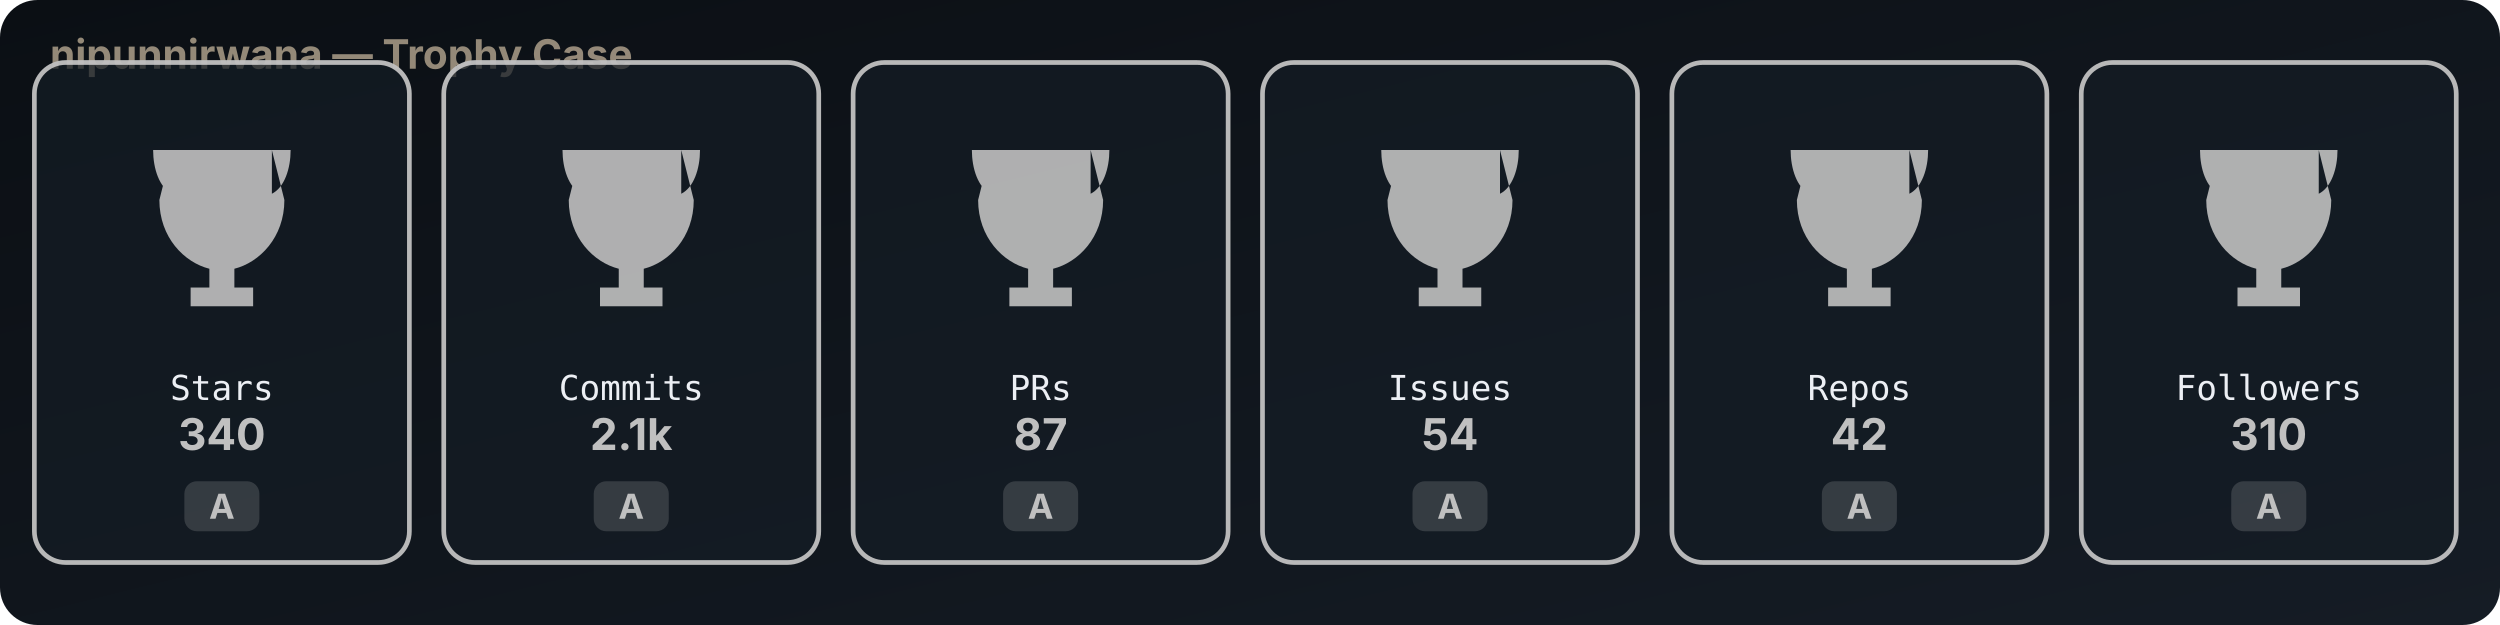
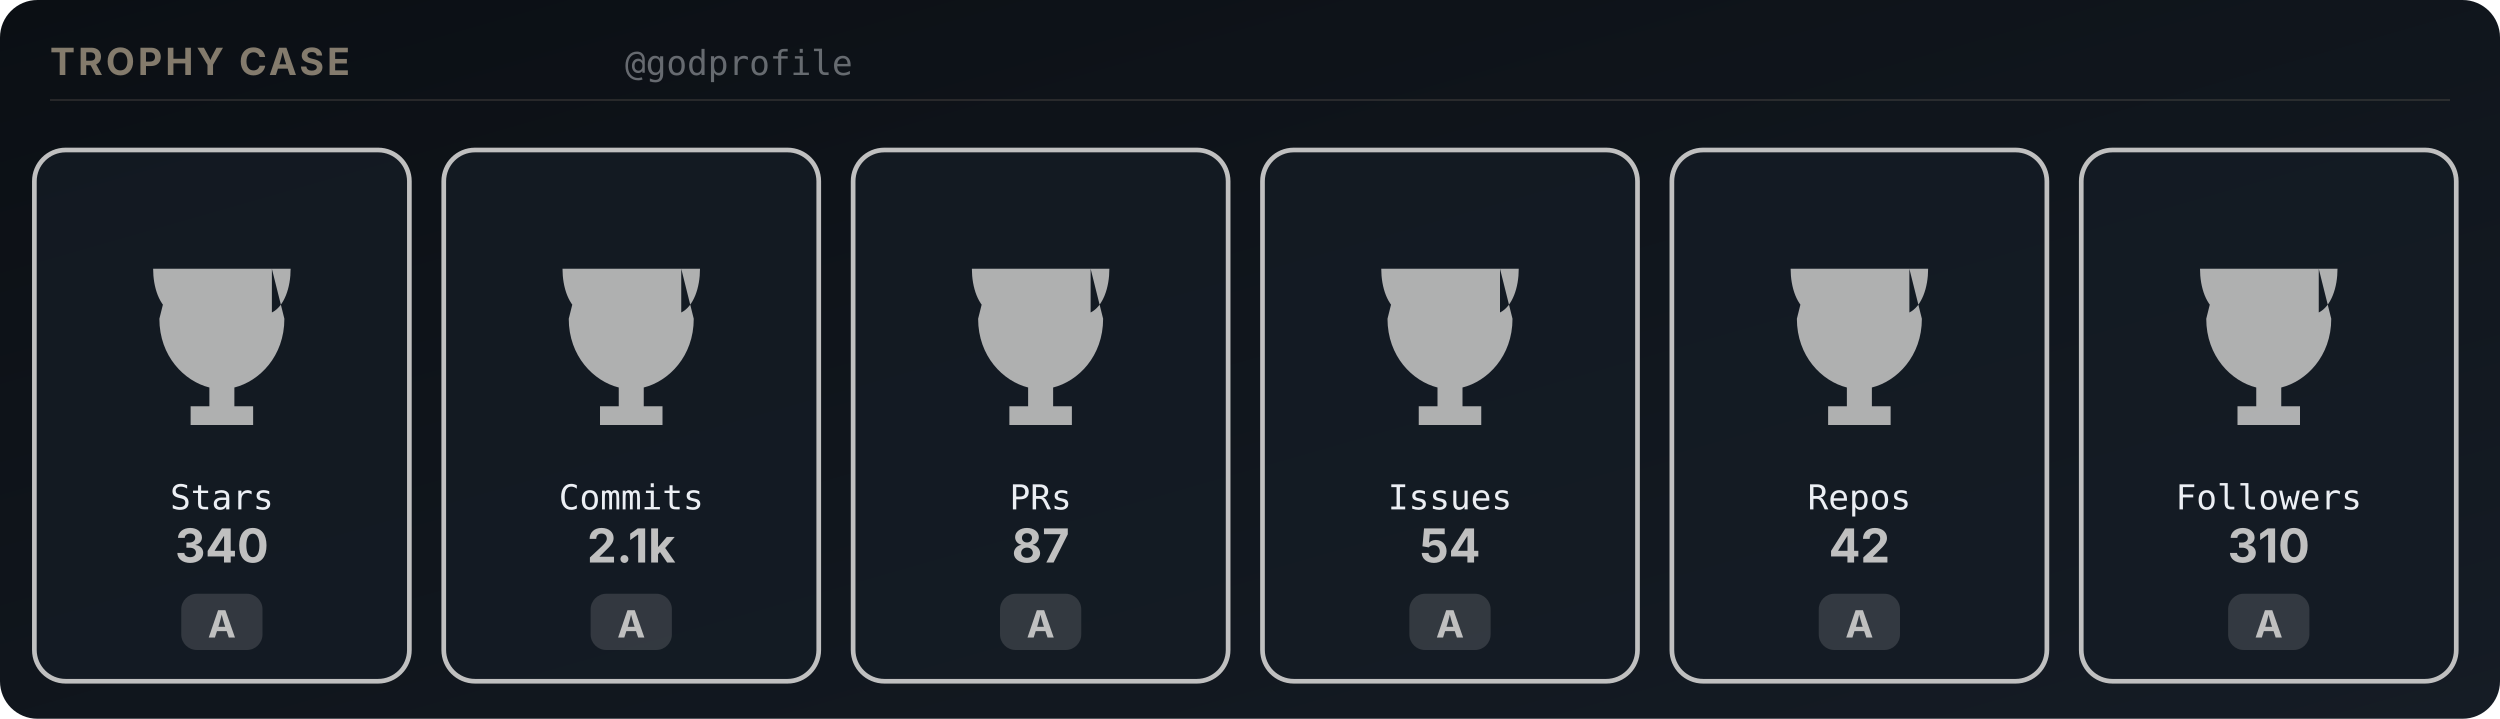
- <svg xmlns="http://www.w3.org/2000/svg" width="800" height="200" viewBox="0 0 800 200">
+ <svg xmlns="http://www.w3.org/2000/svg" width="800" height="230" viewBox="0 0 800 230">
  <defs>
    <linearGradient id="bgGrad" x1="0%" y1="0%" x2="100%" y2="100%">
      <stop offset="0%" stop-color="#0b0f14" />
      <stop offset="100%" stop-color="#151c25" />
    </linearGradient>
  </defs>
-   <rect width="800" height="200" fill="url(#bgGrad)" rx="12" />
-   <text x="16" y="22" font-family="Segoe UI, Inter, sans-serif" font-size="13" font-weight="bold" fill="#b6a891" opacity="0.8">
-     nipunnirwana — Trophy Case
-   </text>
-   <g transform="translate(11,20)">
-     <rect width="120" height="160" rx="10" ry="10" fill="#151c25" fill-opacity="0.75" stroke="#c0c0c0" stroke-width="1.5" opacity="0.95" />
-     <g transform="translate(60,52)" fill="#c0c0c0" opacity="0.9">
+   <rect width="800" height="230" fill="url(#bgGrad)" rx="12" />
+   <text x="16" y="24" font-family="Segoe UI, Inter, sans-serif" font-size="12" font-weight="bold" fill="#b6a891" opacity="0.7" letter-spacing="1">TROPHY CASE</text>
+   <text x="200" y="24" font-family="Consolas, monospace" font-size="11" fill="#eceff4" opacity="0.4">@godprofile</text>
+   <line x1="16" y1="32" x2="784" y2="32" stroke="#b6a891" stroke-width="0.5" opacity="0.2" />
+   <g transform="translate(11,48)">
+     <rect width="120" height="170" rx="10" ry="10" fill="#151c25" fill-opacity="0.8" stroke="#c0c0c0" stroke-width="1.5">
+     </rect>
+     <g transform="translate(60,62)" fill="#c0c0c0" opacity="0.9">
      <path d="M-16,-24 L16,-24 L20,-8 C20,4 12,12 4,14 L4,20 L10,20 L10,26 L-10,26 L-10,20 L-4,20 L-4,14 C-12,12 -20,4 -20,-8 Z M-22,-24 L-16,-24 L-16,-10 C-20,-12 -22,-18 -22,-24 Z M22,-24 L16,-24 L16,-10 C20,-12 22,-18 22,-24 Z" />
    </g>
-     <text x="60" y="108" text-anchor="middle" font-family="Consolas, monospace" font-size="11" fill="#eceff4">Stars</text>
-     <text x="60" y="124" text-anchor="middle" font-family="Segoe UI, Inter, sans-serif" font-size="14" font-weight="bold" fill="#c0c0c0">340</text>
-     <rect x="48" y="134" width="24" height="16" rx="4" fill="#c0c0c0" opacity="0.2" />
-     <text x="60" y="146" text-anchor="middle" font-family="Segoe UI, Inter, sans-serif" font-size="11" font-weight="bold" fill="#c0c0c0">A</text>
+     <text x="60" y="115" text-anchor="middle" font-family="Consolas, monospace" font-size="11" fill="#eceff4">Stars</text>
+     <text x="60" y="132" text-anchor="middle" font-family="Segoe UI, Inter, sans-serif" font-size="15" font-weight="bold" fill="#c0c0c0">340</text>
+     <rect x="47" y="142" width="26" height="18" rx="5" fill="#c0c0c0" opacity="0.18" />
+     <text x="60" y="156" text-anchor="middle" font-family="Segoe UI, Inter, sans-serif" font-size="12" font-weight="bold" fill="#c0c0c0">A</text>
  </g>
-   <g transform="translate(142,20)">
-     <rect width="120" height="160" rx="10" ry="10" fill="#151c25" fill-opacity="0.75" stroke="#c0c0c0" stroke-width="1.5" opacity="0.95" />
-     <g transform="translate(60,52)" fill="#c0c0c0" opacity="0.9">
+   <g transform="translate(142,48)">
+     <rect width="120" height="170" rx="10" ry="10" fill="#151c25" fill-opacity="0.8" stroke="#c0c0c0" stroke-width="1.5">
+     </rect>
+     <g transform="translate(60,62)" fill="#c0c0c0" opacity="0.9">
      <path d="M-16,-24 L16,-24 L20,-8 C20,4 12,12 4,14 L4,20 L10,20 L10,26 L-10,26 L-10,20 L-4,20 L-4,14 C-12,12 -20,4 -20,-8 Z M-22,-24 L-16,-24 L-16,-10 C-20,-12 -22,-18 -22,-24 Z M22,-24 L16,-24 L16,-10 C20,-12 22,-18 22,-24 Z" />
    </g>
-     <text x="60" y="108" text-anchor="middle" font-family="Consolas, monospace" font-size="11" fill="#eceff4">Commits</text>
-     <text x="60" y="124" text-anchor="middle" font-family="Segoe UI, Inter, sans-serif" font-size="14" font-weight="bold" fill="#c0c0c0">2.1k</text>
-     <rect x="48" y="134" width="24" height="16" rx="4" fill="#c0c0c0" opacity="0.2" />
-     <text x="60" y="146" text-anchor="middle" font-family="Segoe UI, Inter, sans-serif" font-size="11" font-weight="bold" fill="#c0c0c0">A</text>
+     <text x="60" y="115" text-anchor="middle" font-family="Consolas, monospace" font-size="11" fill="#eceff4">Commits</text>
+     <text x="60" y="132" text-anchor="middle" font-family="Segoe UI, Inter, sans-serif" font-size="15" font-weight="bold" fill="#c0c0c0">2.1k</text>
+     <rect x="47" y="142" width="26" height="18" rx="5" fill="#c0c0c0" opacity="0.18" />
+     <text x="60" y="156" text-anchor="middle" font-family="Segoe UI, Inter, sans-serif" font-size="12" font-weight="bold" fill="#c0c0c0">A</text>
  </g>
-   <g transform="translate(273,20)">
-     <rect width="120" height="160" rx="10" ry="10" fill="#151c25" fill-opacity="0.75" stroke="#c0c0c0" stroke-width="1.5" opacity="0.95" />
-     <g transform="translate(60,52)" fill="#c0c0c0" opacity="0.9">
+   <g transform="translate(273,48)">
+     <rect width="120" height="170" rx="10" ry="10" fill="#151c25" fill-opacity="0.8" stroke="#c0c0c0" stroke-width="1.5">
+     </rect>
+     <g transform="translate(60,62)" fill="#c0c0c0" opacity="0.9">
      <path d="M-16,-24 L16,-24 L20,-8 C20,4 12,12 4,14 L4,20 L10,20 L10,26 L-10,26 L-10,20 L-4,20 L-4,14 C-12,12 -20,4 -20,-8 Z M-22,-24 L-16,-24 L-16,-10 C-20,-12 -22,-18 -22,-24 Z M22,-24 L16,-24 L16,-10 C20,-12 22,-18 22,-24 Z" />
    </g>
-     <text x="60" y="108" text-anchor="middle" font-family="Consolas, monospace" font-size="11" fill="#eceff4">PRs</text>
-     <text x="60" y="124" text-anchor="middle" font-family="Segoe UI, Inter, sans-serif" font-size="14" font-weight="bold" fill="#c0c0c0">87</text>
-     <rect x="48" y="134" width="24" height="16" rx="4" fill="#c0c0c0" opacity="0.2" />
-     <text x="60" y="146" text-anchor="middle" font-family="Segoe UI, Inter, sans-serif" font-size="11" font-weight="bold" fill="#c0c0c0">A</text>
+     <text x="60" y="115" text-anchor="middle" font-family="Consolas, monospace" font-size="11" fill="#eceff4">PRs</text>
+     <text x="60" y="132" text-anchor="middle" font-family="Segoe UI, Inter, sans-serif" font-size="15" font-weight="bold" fill="#c0c0c0">87</text>
+     <rect x="47" y="142" width="26" height="18" rx="5" fill="#c0c0c0" opacity="0.18" />
+     <text x="60" y="156" text-anchor="middle" font-family="Segoe UI, Inter, sans-serif" font-size="12" font-weight="bold" fill="#c0c0c0">A</text>
  </g>
-   <g transform="translate(404,20)">
-     <rect width="120" height="160" rx="10" ry="10" fill="#151c25" fill-opacity="0.75" stroke="#c0c0c0" stroke-width="1.5" opacity="0.95" />
-     <g transform="translate(60,52)" fill="#c0c0c0" opacity="0.9">
+   <g transform="translate(404,48)">
+     <rect width="120" height="170" rx="10" ry="10" fill="#151c25" fill-opacity="0.8" stroke="#c0c0c0" stroke-width="1.5">
+     </rect>
+     <g transform="translate(60,62)" fill="#c0c0c0" opacity="0.9">
      <path d="M-16,-24 L16,-24 L20,-8 C20,4 12,12 4,14 L4,20 L10,20 L10,26 L-10,26 L-10,20 L-4,20 L-4,14 C-12,12 -20,4 -20,-8 Z M-22,-24 L-16,-24 L-16,-10 C-20,-12 -22,-18 -22,-24 Z M22,-24 L16,-24 L16,-10 C20,-12 22,-18 22,-24 Z" />
    </g>
-     <text x="60" y="108" text-anchor="middle" font-family="Consolas, monospace" font-size="11" fill="#eceff4">Issues</text>
-     <text x="60" y="124" text-anchor="middle" font-family="Segoe UI, Inter, sans-serif" font-size="14" font-weight="bold" fill="#c0c0c0">54</text>
-     <rect x="48" y="134" width="24" height="16" rx="4" fill="#c0c0c0" opacity="0.2" />
-     <text x="60" y="146" text-anchor="middle" font-family="Segoe UI, Inter, sans-serif" font-size="11" font-weight="bold" fill="#c0c0c0">A</text>
+     <text x="60" y="115" text-anchor="middle" font-family="Consolas, monospace" font-size="11" fill="#eceff4">Issues</text>
+     <text x="60" y="132" text-anchor="middle" font-family="Segoe UI, Inter, sans-serif" font-size="15" font-weight="bold" fill="#c0c0c0">54</text>
+     <rect x="47" y="142" width="26" height="18" rx="5" fill="#c0c0c0" opacity="0.18" />
+     <text x="60" y="156" text-anchor="middle" font-family="Segoe UI, Inter, sans-serif" font-size="12" font-weight="bold" fill="#c0c0c0">A</text>
  </g>
-   <g transform="translate(535,20)">
-     <rect width="120" height="160" rx="10" ry="10" fill="#151c25" fill-opacity="0.75" stroke="#c0c0c0" stroke-width="1.5" opacity="0.95" />
-     <g transform="translate(60,52)" fill="#c0c0c0" opacity="0.9">
+   <g transform="translate(535,48)">
+     <rect width="120" height="170" rx="10" ry="10" fill="#151c25" fill-opacity="0.8" stroke="#c0c0c0" stroke-width="1.5">
+     </rect>
+     <g transform="translate(60,62)" fill="#c0c0c0" opacity="0.9">
      <path d="M-16,-24 L16,-24 L20,-8 C20,4 12,12 4,14 L4,20 L10,20 L10,26 L-10,26 L-10,20 L-4,20 L-4,14 C-12,12 -20,4 -20,-8 Z M-22,-24 L-16,-24 L-16,-10 C-20,-12 -22,-18 -22,-24 Z M22,-24 L16,-24 L16,-10 C20,-12 22,-18 22,-24 Z" />
    </g>
-     <text x="60" y="108" text-anchor="middle" font-family="Consolas, monospace" font-size="11" fill="#eceff4">Repos</text>
-     <text x="60" y="124" text-anchor="middle" font-family="Segoe UI, Inter, sans-serif" font-size="14" font-weight="bold" fill="#c0c0c0">42</text>
-     <rect x="48" y="134" width="24" height="16" rx="4" fill="#c0c0c0" opacity="0.2" />
-     <text x="60" y="146" text-anchor="middle" font-family="Segoe UI, Inter, sans-serif" font-size="11" font-weight="bold" fill="#c0c0c0">A</text>
+     <text x="60" y="115" text-anchor="middle" font-family="Consolas, monospace" font-size="11" fill="#eceff4">Repos</text>
+     <text x="60" y="132" text-anchor="middle" font-family="Segoe UI, Inter, sans-serif" font-size="15" font-weight="bold" fill="#c0c0c0">42</text>
+     <rect x="47" y="142" width="26" height="18" rx="5" fill="#c0c0c0" opacity="0.18" />
+     <text x="60" y="156" text-anchor="middle" font-family="Segoe UI, Inter, sans-serif" font-size="12" font-weight="bold" fill="#c0c0c0">A</text>
  </g>
-   <g transform="translate(666,20)">
-     <rect width="120" height="160" rx="10" ry="10" fill="#151c25" fill-opacity="0.75" stroke="#c0c0c0" stroke-width="1.5" opacity="0.95" />
-     <g transform="translate(60,52)" fill="#c0c0c0" opacity="0.9">
+   <g transform="translate(666,48)">
+     <rect width="120" height="170" rx="10" ry="10" fill="#151c25" fill-opacity="0.8" stroke="#c0c0c0" stroke-width="1.5">
+     </rect>
+     <g transform="translate(60,62)" fill="#c0c0c0" opacity="0.9">
      <path d="M-16,-24 L16,-24 L20,-8 C20,4 12,12 4,14 L4,20 L10,20 L10,26 L-10,26 L-10,20 L-4,20 L-4,14 C-12,12 -20,4 -20,-8 Z M-22,-24 L-16,-24 L-16,-10 C-20,-12 -22,-18 -22,-24 Z M22,-24 L16,-24 L16,-10 C20,-12 22,-18 22,-24 Z" />
    </g>
-     <text x="60" y="108" text-anchor="middle" font-family="Consolas, monospace" font-size="11" fill="#eceff4">Followers</text>
-     <text x="60" y="124" text-anchor="middle" font-family="Segoe UI, Inter, sans-serif" font-size="14" font-weight="bold" fill="#c0c0c0">310</text>
-     <rect x="48" y="134" width="24" height="16" rx="4" fill="#c0c0c0" opacity="0.2" />
-     <text x="60" y="146" text-anchor="middle" font-family="Segoe UI, Inter, sans-serif" font-size="11" font-weight="bold" fill="#c0c0c0">A</text>
+     <text x="60" y="115" text-anchor="middle" font-family="Consolas, monospace" font-size="11" fill="#eceff4">Followers</text>
+     <text x="60" y="132" text-anchor="middle" font-family="Segoe UI, Inter, sans-serif" font-size="15" font-weight="bold" fill="#c0c0c0">310</text>
+     <rect x="47" y="142" width="26" height="18" rx="5" fill="#c0c0c0" opacity="0.18" />
+     <text x="60" y="156" text-anchor="middle" font-family="Segoe UI, Inter, sans-serif" font-size="12" font-weight="bold" fill="#c0c0c0">A</text>
  </g>
</svg>
